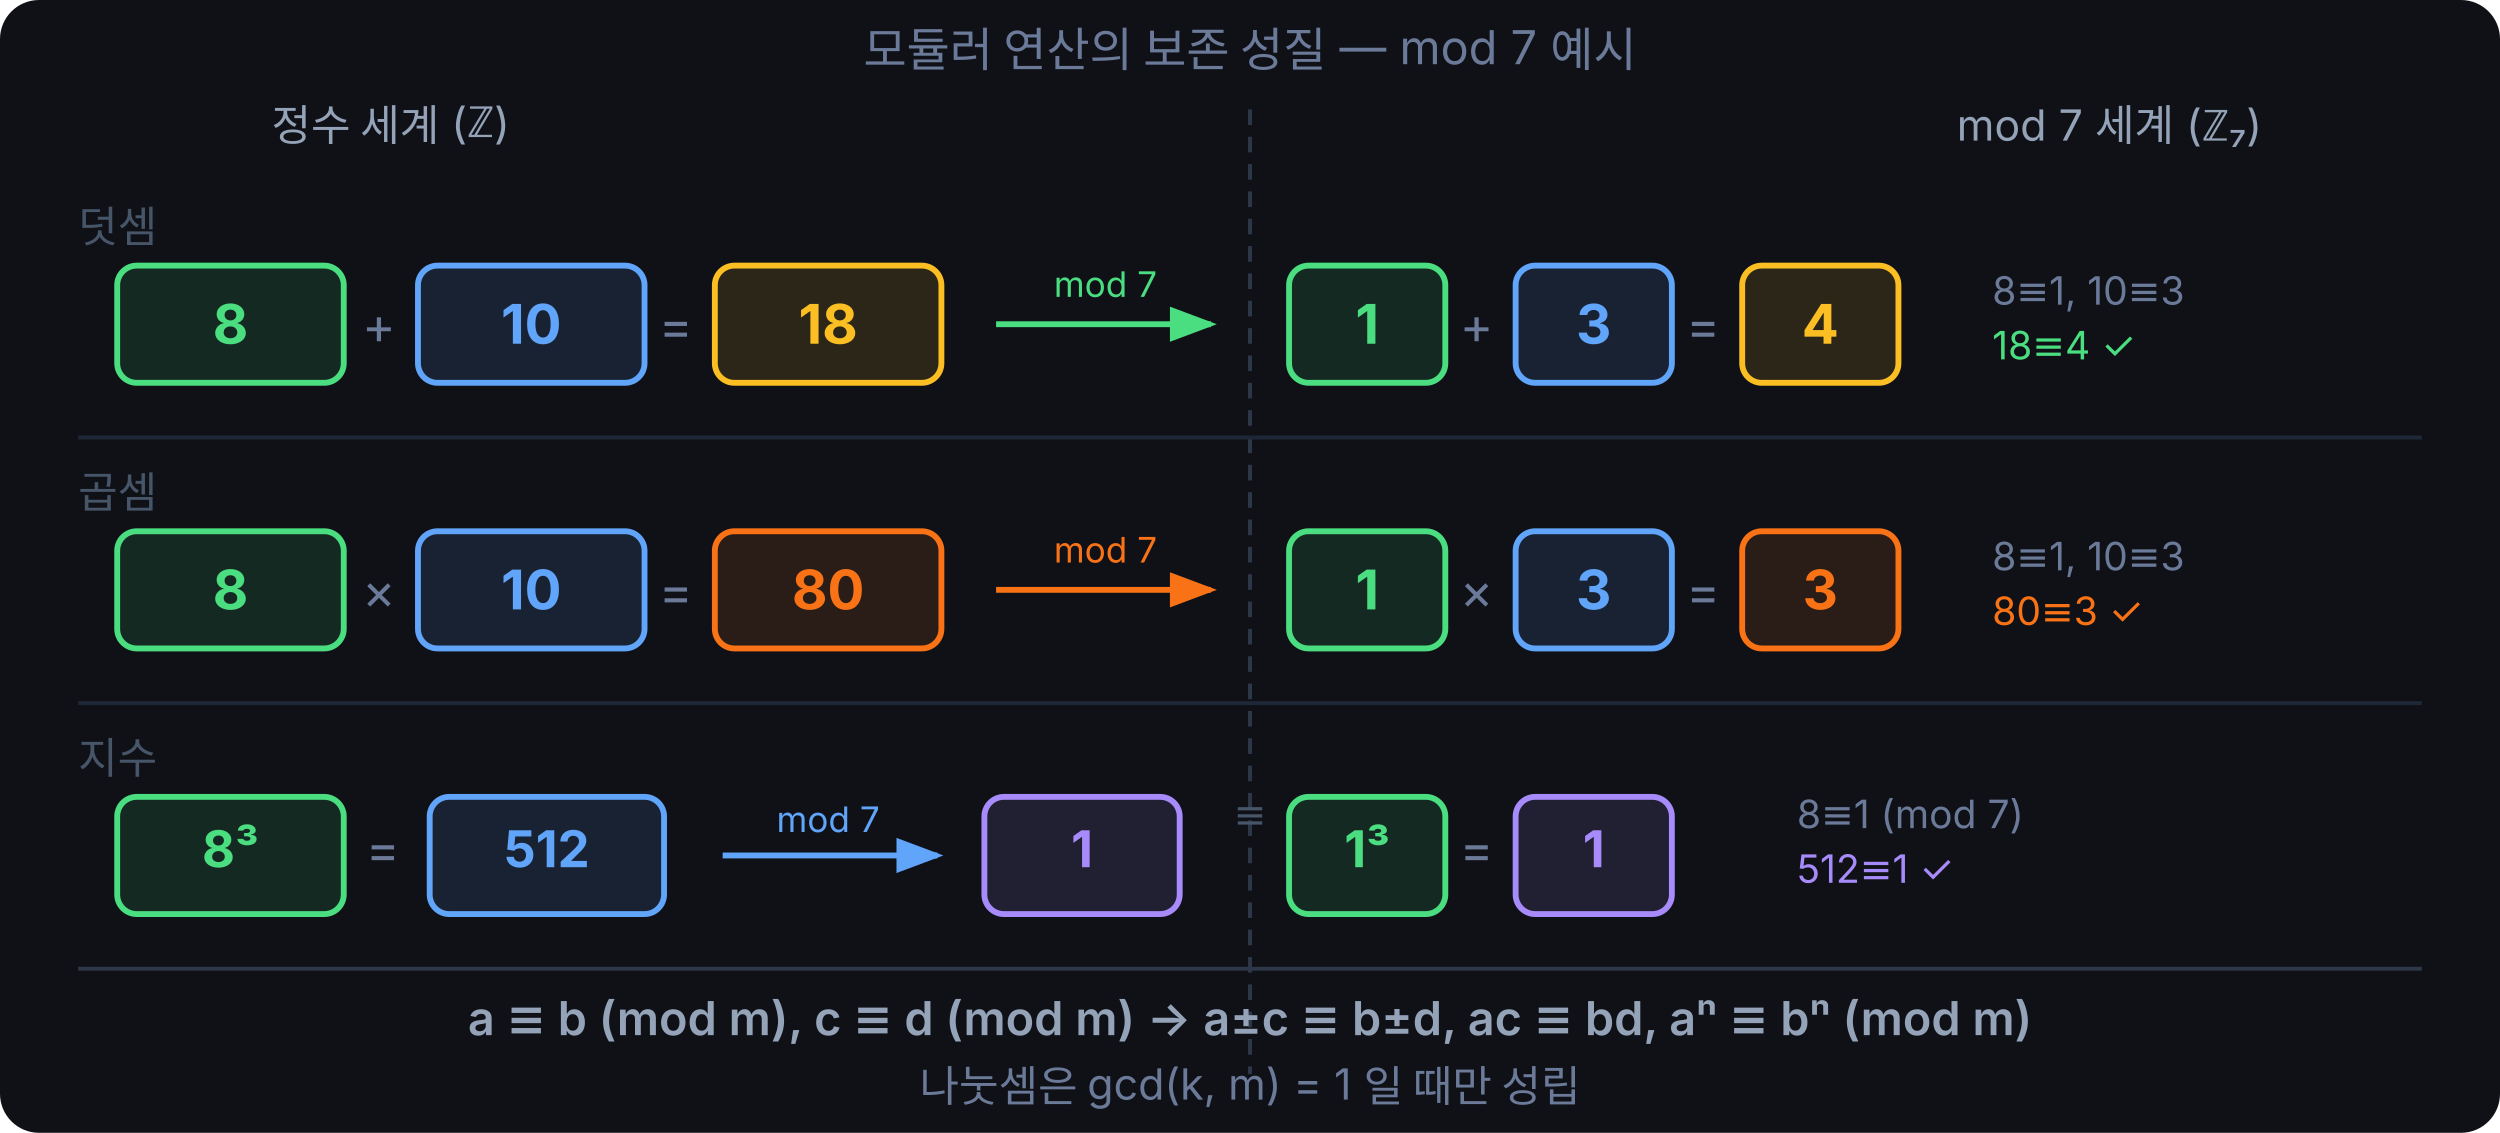
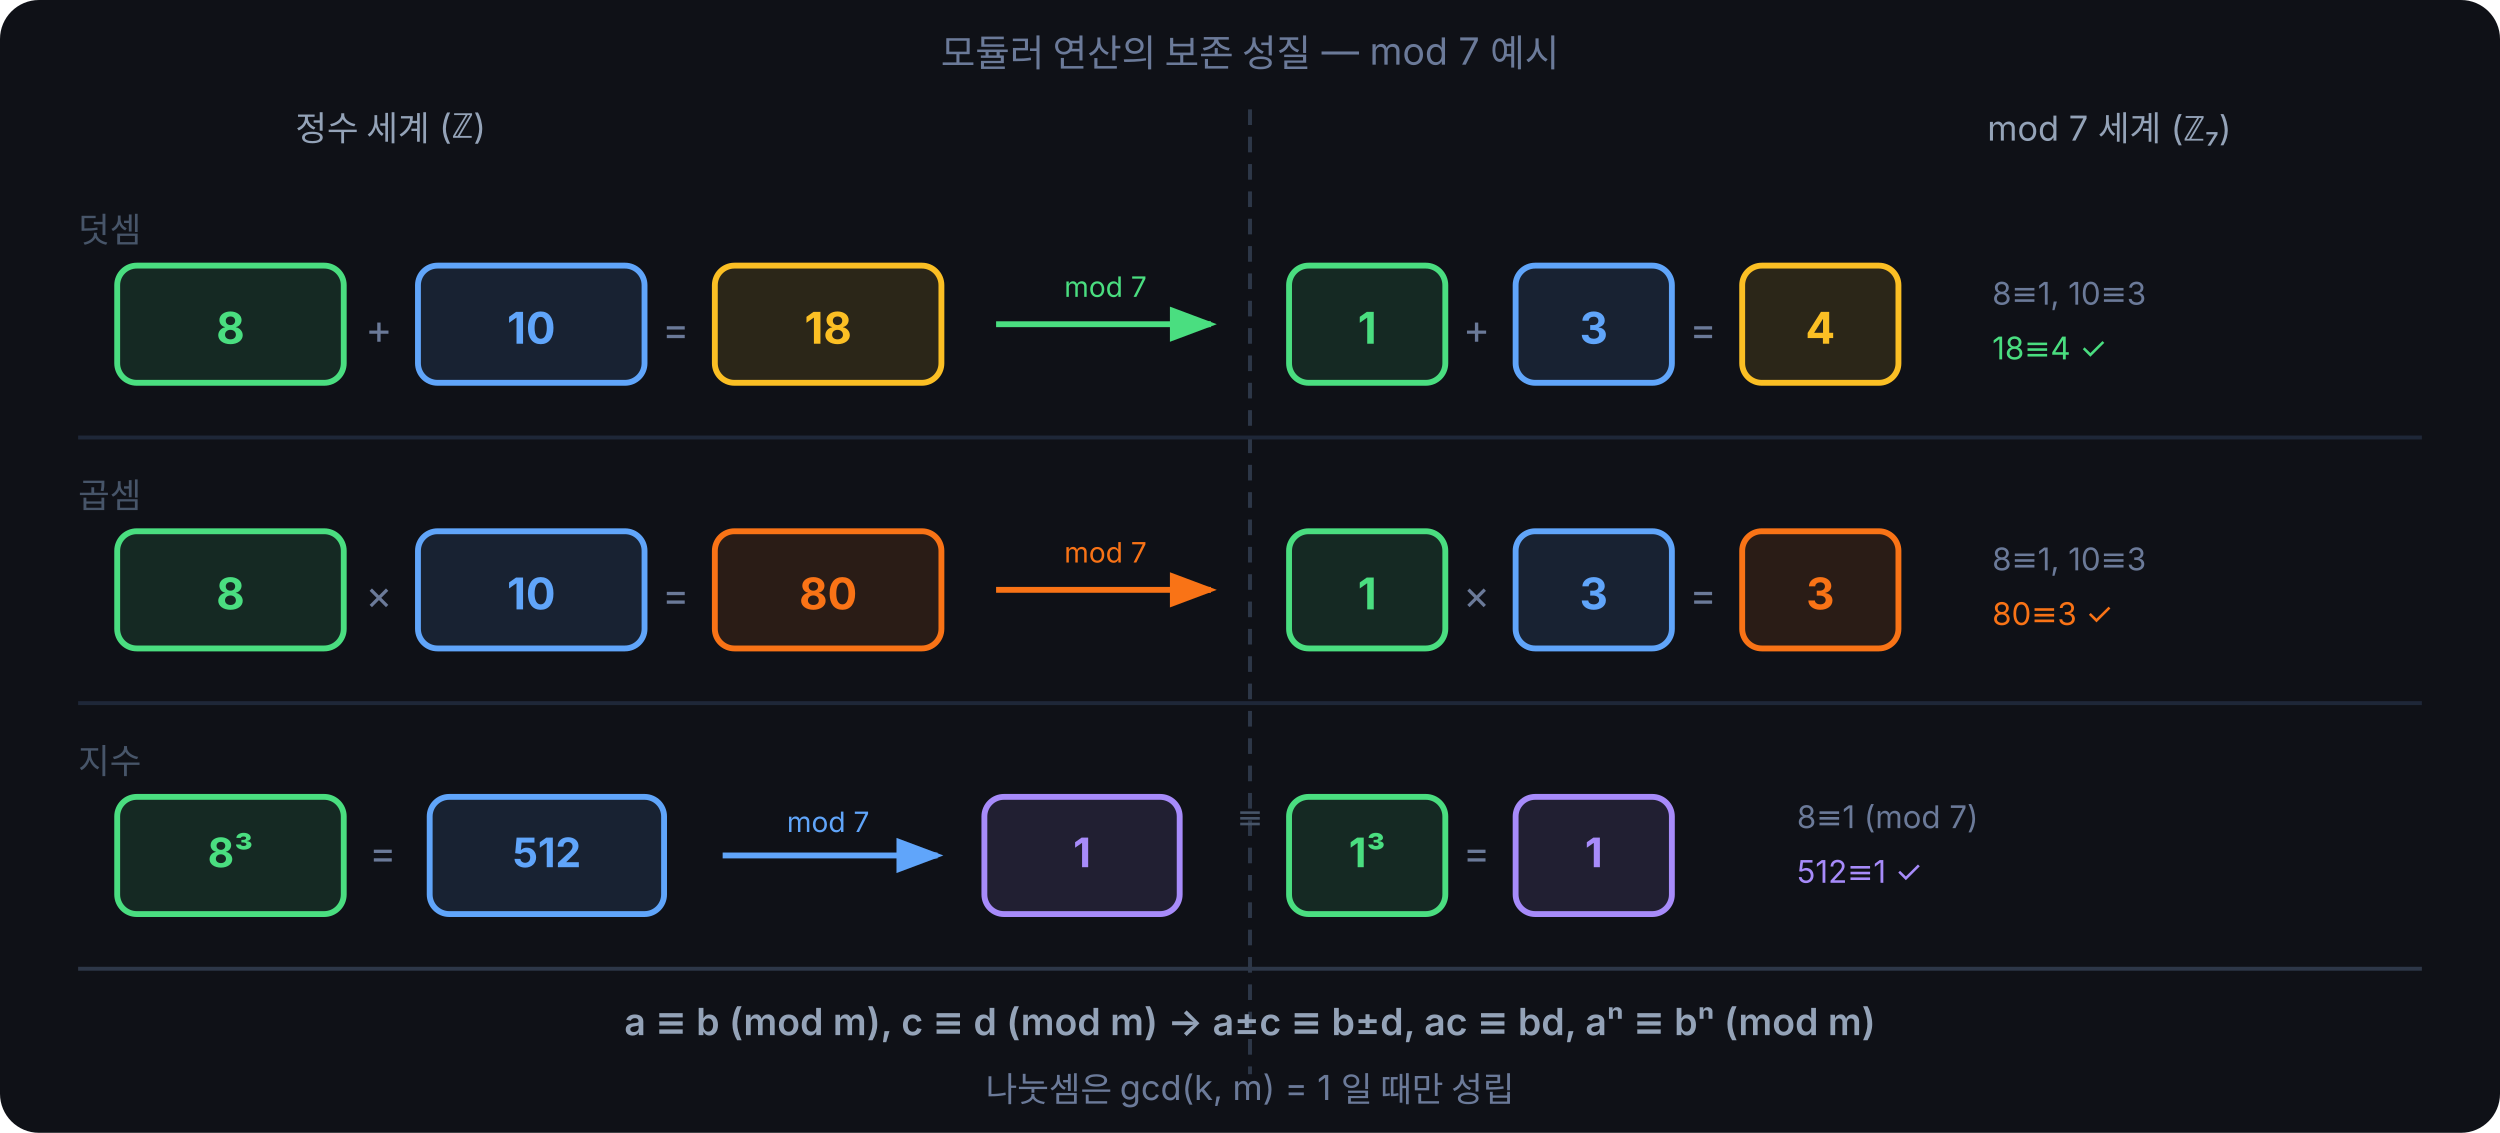
- <svg xmlns="http://www.w3.org/2000/svg" viewBox="0 0 640 290" width="640" height="290">
+ <svg xmlns="http://www.w3.org/2000/svg" viewBox="0 0 640 290" width="960" height="435">
  <defs>
    <marker id="arr" markerWidth="8" markerHeight="6" refX="7" refY="3" orient="auto">
      <polygon points="0 0, 8 3, 0 6" fill="#4ade80" />
    </marker>
    <marker id="arr2" markerWidth="8" markerHeight="6" refX="7" refY="3" orient="auto">
      <polygon points="0 0, 8 3, 0 6" fill="#f97316" />
    </marker>
    <marker id="arr3" markerWidth="8" markerHeight="6" refX="7" refY="3" orient="auto">
      <polygon points="0 0, 8 3, 0 6" fill="#60a5fa" />
    </marker>
  </defs>
  <rect width="640" height="290" fill="#0f1117" rx="10" />
-   <text x="320" y="17" text-anchor="middle" font-family="system-ui,-apple-system,sans-serif" font-size="12" fill="#6b7a99">모듈러 연산의 보존 성질 — mod 7 예시</text>
-   <text x="100" y="36" text-anchor="middle" font-family="system-ui,-apple-system,sans-serif" font-size="11" fill="#94a3b8">정수 세계 (ℤ)</text>
-   <text x="540" y="36" text-anchor="middle" font-family="system-ui,-apple-system,sans-serif" font-size="11" fill="#94a3b8">mod 7 세계 (ℤ₇)</text>
+   <text x="320" y="17" text-anchor="middle" font-family="system-ui,-apple-system,sans-serif" font-size="9.6" fill="#6b7a99">모듈러 연산의 보존 성질 — mod 7 예시</text>
+   <text x="100" y="36" text-anchor="middle" font-family="system-ui,-apple-system,sans-serif" font-size="8.8" fill="#94a3b8">정수 세계 (ℤ)</text>
+   <text x="540" y="36" text-anchor="middle" font-family="system-ui,-apple-system,sans-serif" font-size="8.8" fill="#94a3b8">mod 7 세계 (ℤ₇)</text>
  <line x1="320" y1="28" x2="320" y2="275" stroke="#2d3748" stroke-width="1" stroke-dasharray="4,3" />
-   <text x="20" y="62" font-family="system-ui,-apple-system,sans-serif" font-size="11" fill="#475569">덧셈</text>
+   <text x="20" y="62" font-family="system-ui,-apple-system,sans-serif" font-size="8.8" fill="#475569">덧셈</text>
  <rect x="30" y="68" width="58" height="30" rx="5" fill="rgba(74,222,128,0.12)" stroke="#4ade80" stroke-width="1.5" />
-   <text x="59" y="88" text-anchor="middle" font-family="system-ui,-apple-system,sans-serif" font-size="14" font-weight="700" fill="#4ade80">8</text>
-   <text x="97" y="88" text-anchor="middle" font-family="system-ui,-apple-system,sans-serif" font-size="13" fill="#6b7a99">+</text>
+   <text x="59" y="88" text-anchor="middle" font-family="system-ui,-apple-system,sans-serif" font-size="11.2" font-weight="700" fill="#4ade80">8</text>
+   <text x="97" y="88" text-anchor="middle" font-family="system-ui,-apple-system,sans-serif" font-size="10.4" fill="#6b7a99">+</text>
  <rect x="107" y="68" width="58" height="30" rx="5" fill="rgba(96,165,250,0.12)" stroke="#60a5fa" stroke-width="1.5" />
-   <text x="136" y="88" text-anchor="middle" font-family="system-ui,-apple-system,sans-serif" font-size="14" font-weight="700" fill="#60a5fa">10</text>
-   <text x="173" y="88" text-anchor="middle" font-family="system-ui,-apple-system,sans-serif" font-size="13" fill="#6b7a99">=</text>
+   <text x="136" y="88" text-anchor="middle" font-family="system-ui,-apple-system,sans-serif" font-size="11.2" font-weight="700" fill="#60a5fa">10</text>
+   <text x="173" y="88" text-anchor="middle" font-family="system-ui,-apple-system,sans-serif" font-size="10.4" fill="#6b7a99">=</text>
  <rect x="183" y="68" width="58" height="30" rx="5" fill="rgba(251,191,36,0.12)" stroke="#fbbf24" stroke-width="1.5" />
-   <text x="212" y="88" text-anchor="middle" font-family="system-ui,-apple-system,sans-serif" font-size="14" font-weight="700" fill="#fbbf24">18</text>
+   <text x="212" y="88" text-anchor="middle" font-family="system-ui,-apple-system,sans-serif" font-size="11.2" font-weight="700" fill="#fbbf24">18</text>
  <line x1="255" y1="83" x2="310" y2="83" stroke="#4ade80" stroke-width="1.5" marker-end="url(#arr)" />
-   <text x="283" y="76" text-anchor="middle" font-family="system-ui,-apple-system,sans-serif" font-size="9" fill="#4ade80">mod 7</text>
+   <text x="283" y="76" text-anchor="middle" font-family="system-ui,-apple-system,sans-serif" font-size="7.2" fill="#4ade80">mod 7</text>
  <rect x="330" y="68" width="40" height="30" rx="5" fill="rgba(74,222,128,0.12)" stroke="#4ade80" stroke-width="1.5" />
-   <text x="350" y="88" text-anchor="middle" font-family="system-ui,-apple-system,sans-serif" font-size="14" font-weight="700" fill="#4ade80">1</text>
-   <text x="378" y="88" text-anchor="middle" font-family="system-ui,-apple-system,sans-serif" font-size="13" fill="#6b7a99">+</text>
+   <text x="350" y="88" text-anchor="middle" font-family="system-ui,-apple-system,sans-serif" font-size="11.2" font-weight="700" fill="#4ade80">1</text>
+   <text x="378" y="88" text-anchor="middle" font-family="system-ui,-apple-system,sans-serif" font-size="10.4" fill="#6b7a99">+</text>
  <rect x="388" y="68" width="40" height="30" rx="5" fill="rgba(96,165,250,0.12)" stroke="#60a5fa" stroke-width="1.5" />
-   <text x="408" y="88" text-anchor="middle" font-family="system-ui,-apple-system,sans-serif" font-size="14" font-weight="700" fill="#60a5fa">3</text>
-   <text x="436" y="88" text-anchor="middle" font-family="system-ui,-apple-system,sans-serif" font-size="13" fill="#6b7a99">=</text>
+   <text x="408" y="88" text-anchor="middle" font-family="system-ui,-apple-system,sans-serif" font-size="11.2" font-weight="700" fill="#60a5fa">3</text>
+   <text x="436" y="88" text-anchor="middle" font-family="system-ui,-apple-system,sans-serif" font-size="10.4" fill="#6b7a99">=</text>
  <rect x="446" y="68" width="40" height="30" rx="5" fill="rgba(251,191,36,0.12)" stroke="#fbbf24" stroke-width="1.5" />
-   <text x="466" y="88" text-anchor="middle" font-family="system-ui,-apple-system,sans-serif" font-size="14" font-weight="700" fill="#fbbf24">4</text>
-   <text x="510" y="78" font-family="system-ui,-apple-system,sans-serif" font-size="10" fill="#6b7a99">8≡1, 10≡3</text>
-   <text x="510" y="92" font-family="system-ui,-apple-system,sans-serif" font-size="10" fill="#4ade80">18≡4 ✓</text>
+   <text x="466" y="88" text-anchor="middle" font-family="system-ui,-apple-system,sans-serif" font-size="11.2" font-weight="700" fill="#fbbf24">4</text>
+   <text x="510" y="78" font-family="system-ui,-apple-system,sans-serif" font-size="8" fill="#6b7a99">8≡1, 10≡3</text>
+   <text x="510" y="92" font-family="system-ui,-apple-system,sans-serif" font-size="8" fill="#4ade80">18≡4 ✓</text>
  <line x1="20" y1="112" x2="620" y2="112" stroke="#1e2738" stroke-width="1" />
-   <text x="20" y="130" font-family="system-ui,-apple-system,sans-serif" font-size="11" fill="#475569">곱셈</text>
+   <text x="20" y="130" font-family="system-ui,-apple-system,sans-serif" font-size="8.8" fill="#475569">곱셈</text>
  <rect x="30" y="136" width="58" height="30" rx="5" fill="rgba(74,222,128,0.12)" stroke="#4ade80" stroke-width="1.5" />
-   <text x="59" y="156" text-anchor="middle" font-family="system-ui,-apple-system,sans-serif" font-size="14" font-weight="700" fill="#4ade80">8</text>
-   <text x="97" y="156" text-anchor="middle" font-family="system-ui,-apple-system,sans-serif" font-size="13" fill="#6b7a99">×</text>
+   <text x="59" y="156" text-anchor="middle" font-family="system-ui,-apple-system,sans-serif" font-size="11.2" font-weight="700" fill="#4ade80">8</text>
+   <text x="97" y="156" text-anchor="middle" font-family="system-ui,-apple-system,sans-serif" font-size="10.4" fill="#6b7a99">×</text>
  <rect x="107" y="136" width="58" height="30" rx="5" fill="rgba(96,165,250,0.12)" stroke="#60a5fa" stroke-width="1.5" />
-   <text x="136" y="156" text-anchor="middle" font-family="system-ui,-apple-system,sans-serif" font-size="14" font-weight="700" fill="#60a5fa">10</text>
-   <text x="173" y="156" text-anchor="middle" font-family="system-ui,-apple-system,sans-serif" font-size="13" fill="#6b7a99">=</text>
+   <text x="136" y="156" text-anchor="middle" font-family="system-ui,-apple-system,sans-serif" font-size="11.2" font-weight="700" fill="#60a5fa">10</text>
+   <text x="173" y="156" text-anchor="middle" font-family="system-ui,-apple-system,sans-serif" font-size="10.4" fill="#6b7a99">=</text>
  <rect x="183" y="136" width="58" height="30" rx="5" fill="rgba(249,115,22,0.12)" stroke="#f97316" stroke-width="1.5" />
-   <text x="212" y="156" text-anchor="middle" font-family="system-ui,-apple-system,sans-serif" font-size="14" font-weight="700" fill="#f97316">80</text>
+   <text x="212" y="156" text-anchor="middle" font-family="system-ui,-apple-system,sans-serif" font-size="11.2" font-weight="700" fill="#f97316">80</text>
  <line x1="255" y1="151" x2="310" y2="151" stroke="#f97316" stroke-width="1.5" marker-end="url(#arr2)" />
-   <text x="283" y="144" text-anchor="middle" font-family="system-ui,-apple-system,sans-serif" font-size="9" fill="#f97316">mod 7</text>
+   <text x="283" y="144" text-anchor="middle" font-family="system-ui,-apple-system,sans-serif" font-size="7.2" fill="#f97316">mod 7</text>
  <rect x="330" y="136" width="40" height="30" rx="5" fill="rgba(74,222,128,0.12)" stroke="#4ade80" stroke-width="1.5" />
-   <text x="350" y="156" text-anchor="middle" font-family="system-ui,-apple-system,sans-serif" font-size="14" font-weight="700" fill="#4ade80">1</text>
-   <text x="378" y="156" text-anchor="middle" font-family="system-ui,-apple-system,sans-serif" font-size="13" fill="#6b7a99">×</text>
+   <text x="350" y="156" text-anchor="middle" font-family="system-ui,-apple-system,sans-serif" font-size="11.2" font-weight="700" fill="#4ade80">1</text>
+   <text x="378" y="156" text-anchor="middle" font-family="system-ui,-apple-system,sans-serif" font-size="10.4" fill="#6b7a99">×</text>
  <rect x="388" y="136" width="40" height="30" rx="5" fill="rgba(96,165,250,0.12)" stroke="#60a5fa" stroke-width="1.5" />
-   <text x="408" y="156" text-anchor="middle" font-family="system-ui,-apple-system,sans-serif" font-size="14" font-weight="700" fill="#60a5fa">3</text>
-   <text x="436" y="156" text-anchor="middle" font-family="system-ui,-apple-system,sans-serif" font-size="13" fill="#6b7a99">=</text>
+   <text x="408" y="156" text-anchor="middle" font-family="system-ui,-apple-system,sans-serif" font-size="11.2" font-weight="700" fill="#60a5fa">3</text>
+   <text x="436" y="156" text-anchor="middle" font-family="system-ui,-apple-system,sans-serif" font-size="10.4" fill="#6b7a99">=</text>
  <rect x="446" y="136" width="40" height="30" rx="5" fill="rgba(249,115,22,0.12)" stroke="#f97316" stroke-width="1.5" />
-   <text x="466" y="156" text-anchor="middle" font-family="system-ui,-apple-system,sans-serif" font-size="14" font-weight="700" fill="#f97316">3</text>
-   <text x="510" y="146" font-family="system-ui,-apple-system,sans-serif" font-size="10" fill="#6b7a99">8≡1, 10≡3</text>
-   <text x="510" y="160" font-family="system-ui,-apple-system,sans-serif" font-size="10" fill="#f97316">80≡3 ✓</text>
+   <text x="466" y="156" text-anchor="middle" font-family="system-ui,-apple-system,sans-serif" font-size="11.2" font-weight="700" fill="#f97316">3</text>
+   <text x="510" y="146" font-family="system-ui,-apple-system,sans-serif" font-size="8" fill="#6b7a99">8≡1, 10≡3</text>
+   <text x="510" y="160" font-family="system-ui,-apple-system,sans-serif" font-size="8" fill="#f97316">80≡3 ✓</text>
  <line x1="20" y1="180" x2="620" y2="180" stroke="#1e2738" stroke-width="1" />
-   <text x="20" y="198" font-family="system-ui,-apple-system,sans-serif" font-size="11" fill="#475569">지수</text>
+   <text x="20" y="198" font-family="system-ui,-apple-system,sans-serif" font-size="8.8" fill="#475569">지수</text>
  <rect x="30" y="204" width="58" height="30" rx="5" fill="rgba(74,222,128,0.12)" stroke="#4ade80" stroke-width="1.5" />
-   <text x="59" y="222" text-anchor="middle" font-family="system-ui,-apple-system,sans-serif" font-size="13" font-weight="700" fill="#4ade80">8³</text>
-   <text x="98" y="222" text-anchor="middle" font-family="system-ui,-apple-system,sans-serif" font-size="13" fill="#6b7a99">=</text>
+   <text x="59" y="222" text-anchor="middle" font-family="system-ui,-apple-system,sans-serif" font-size="10.4" font-weight="700" fill="#4ade80">8³</text>
+   <text x="98" y="222" text-anchor="middle" font-family="system-ui,-apple-system,sans-serif" font-size="10.4" fill="#6b7a99">=</text>
  <rect x="110" y="204" width="60" height="30" rx="5" fill="rgba(96,165,250,0.12)" stroke="#60a5fa" stroke-width="1.5" />
-   <text x="140" y="222" text-anchor="middle" font-family="system-ui,-apple-system,sans-serif" font-size="13" font-weight="700" fill="#60a5fa">512</text>
+   <text x="140" y="222" text-anchor="middle" font-family="system-ui,-apple-system,sans-serif" font-size="10.4" font-weight="700" fill="#60a5fa">512</text>
  <line x1="185" y1="219" x2="240" y2="219" stroke="#60a5fa" stroke-width="1.5" marker-end="url(#arr3)" />
-   <text x="212" y="213" text-anchor="middle" font-family="system-ui,-apple-system,sans-serif" font-size="9" fill="#60a5fa">mod 7</text>
+   <text x="212" y="213" text-anchor="middle" font-family="system-ui,-apple-system,sans-serif" font-size="7.2" fill="#60a5fa">mod 7</text>
  <rect x="252" y="204" width="50" height="30" rx="5" fill="rgba(167,139,250,0.12)" stroke="#a78bfa" stroke-width="1.5" />
-   <text x="277" y="222" text-anchor="middle" font-family="system-ui,-apple-system,sans-serif" font-size="13" font-weight="700" fill="#a78bfa">1</text>
-   <text x="320" y="212" text-anchor="middle" font-family="system-ui,-apple-system,sans-serif" font-size="10" fill="#475569">≡</text>
+   <text x="277" y="222" text-anchor="middle" font-family="system-ui,-apple-system,sans-serif" font-size="10.4" font-weight="700" fill="#a78bfa">1</text>
+   <text x="320" y="212" text-anchor="middle" font-family="system-ui,-apple-system,sans-serif" font-size="8" fill="#475569">≡</text>
  <rect x="330" y="204" width="40" height="30" rx="5" fill="rgba(74,222,128,0.12)" stroke="#4ade80" stroke-width="1.5" />
-   <text x="350" y="222" text-anchor="middle" font-family="system-ui,-apple-system,sans-serif" font-size="13" font-weight="700" fill="#4ade80">1³</text>
-   <text x="378" y="222" text-anchor="middle" font-family="system-ui,-apple-system,sans-serif" font-size="13" fill="#6b7a99">=</text>
+   <text x="350" y="222" text-anchor="middle" font-family="system-ui,-apple-system,sans-serif" font-size="10.4" font-weight="700" fill="#4ade80">1³</text>
+   <text x="378" y="222" text-anchor="middle" font-family="system-ui,-apple-system,sans-serif" font-size="10.4" fill="#6b7a99">=</text>
  <rect x="388" y="204" width="40" height="30" rx="5" fill="rgba(167,139,250,0.12)" stroke="#a78bfa" stroke-width="1.5" />
-   <text x="408" y="222" text-anchor="middle" font-family="system-ui,-apple-system,sans-serif" font-size="13" font-weight="700" fill="#a78bfa">1</text>
-   <text x="460" y="212" font-family="system-ui,-apple-system,sans-serif" font-size="10" fill="#6b7a99">8≡1 (mod 7)</text>
-   <text x="460" y="226" font-family="system-ui,-apple-system,sans-serif" font-size="10" fill="#a78bfa">512≡1 ✓</text>
+   <text x="408" y="222" text-anchor="middle" font-family="system-ui,-apple-system,sans-serif" font-size="10.4" font-weight="700" fill="#a78bfa">1</text>
+   <text x="460" y="212" font-family="system-ui,-apple-system,sans-serif" font-size="8" fill="#6b7a99">8≡1 (mod 7)</text>
+   <text x="460" y="226" font-family="system-ui,-apple-system,sans-serif" font-size="8" fill="#a78bfa">512≡1 ✓</text>
  <line x1="20" y1="248" x2="620" y2="248" stroke="#2d3748" stroke-width="1" />
-   <text x="320" y="265" text-anchor="middle" font-family="system-ui,-apple-system,sans-serif" font-size="12" font-weight="600" fill="#94a3b8">a ≡ b (mod m),  c ≡ d (mod m)  →  a±c ≡ b±d,  ac ≡ bd,  aⁿ ≡ bⁿ (mod m)</text>
-   <text x="320" y="282" text-anchor="middle" font-family="system-ui,-apple-system,sans-serif" font-size="11" fill="#6b7a99">나눗셈은 gcd(k, m) = 1 일 때만 성립</text>
+   <text x="320" y="265" text-anchor="middle" font-family="system-ui,-apple-system,sans-serif" font-size="9.6" font-weight="600" fill="#94a3b8">a ≡ b (mod m),  c ≡ d (mod m)  →  a±c ≡ b±d,  ac ≡ bd,  aⁿ ≡ bⁿ (mod m)</text>
+   <text x="320" y="282" text-anchor="middle" font-family="system-ui,-apple-system,sans-serif" font-size="8.8" fill="#6b7a99">나눗셈은 gcd(k, m) = 1 일 때만 성립</text>
</svg>
